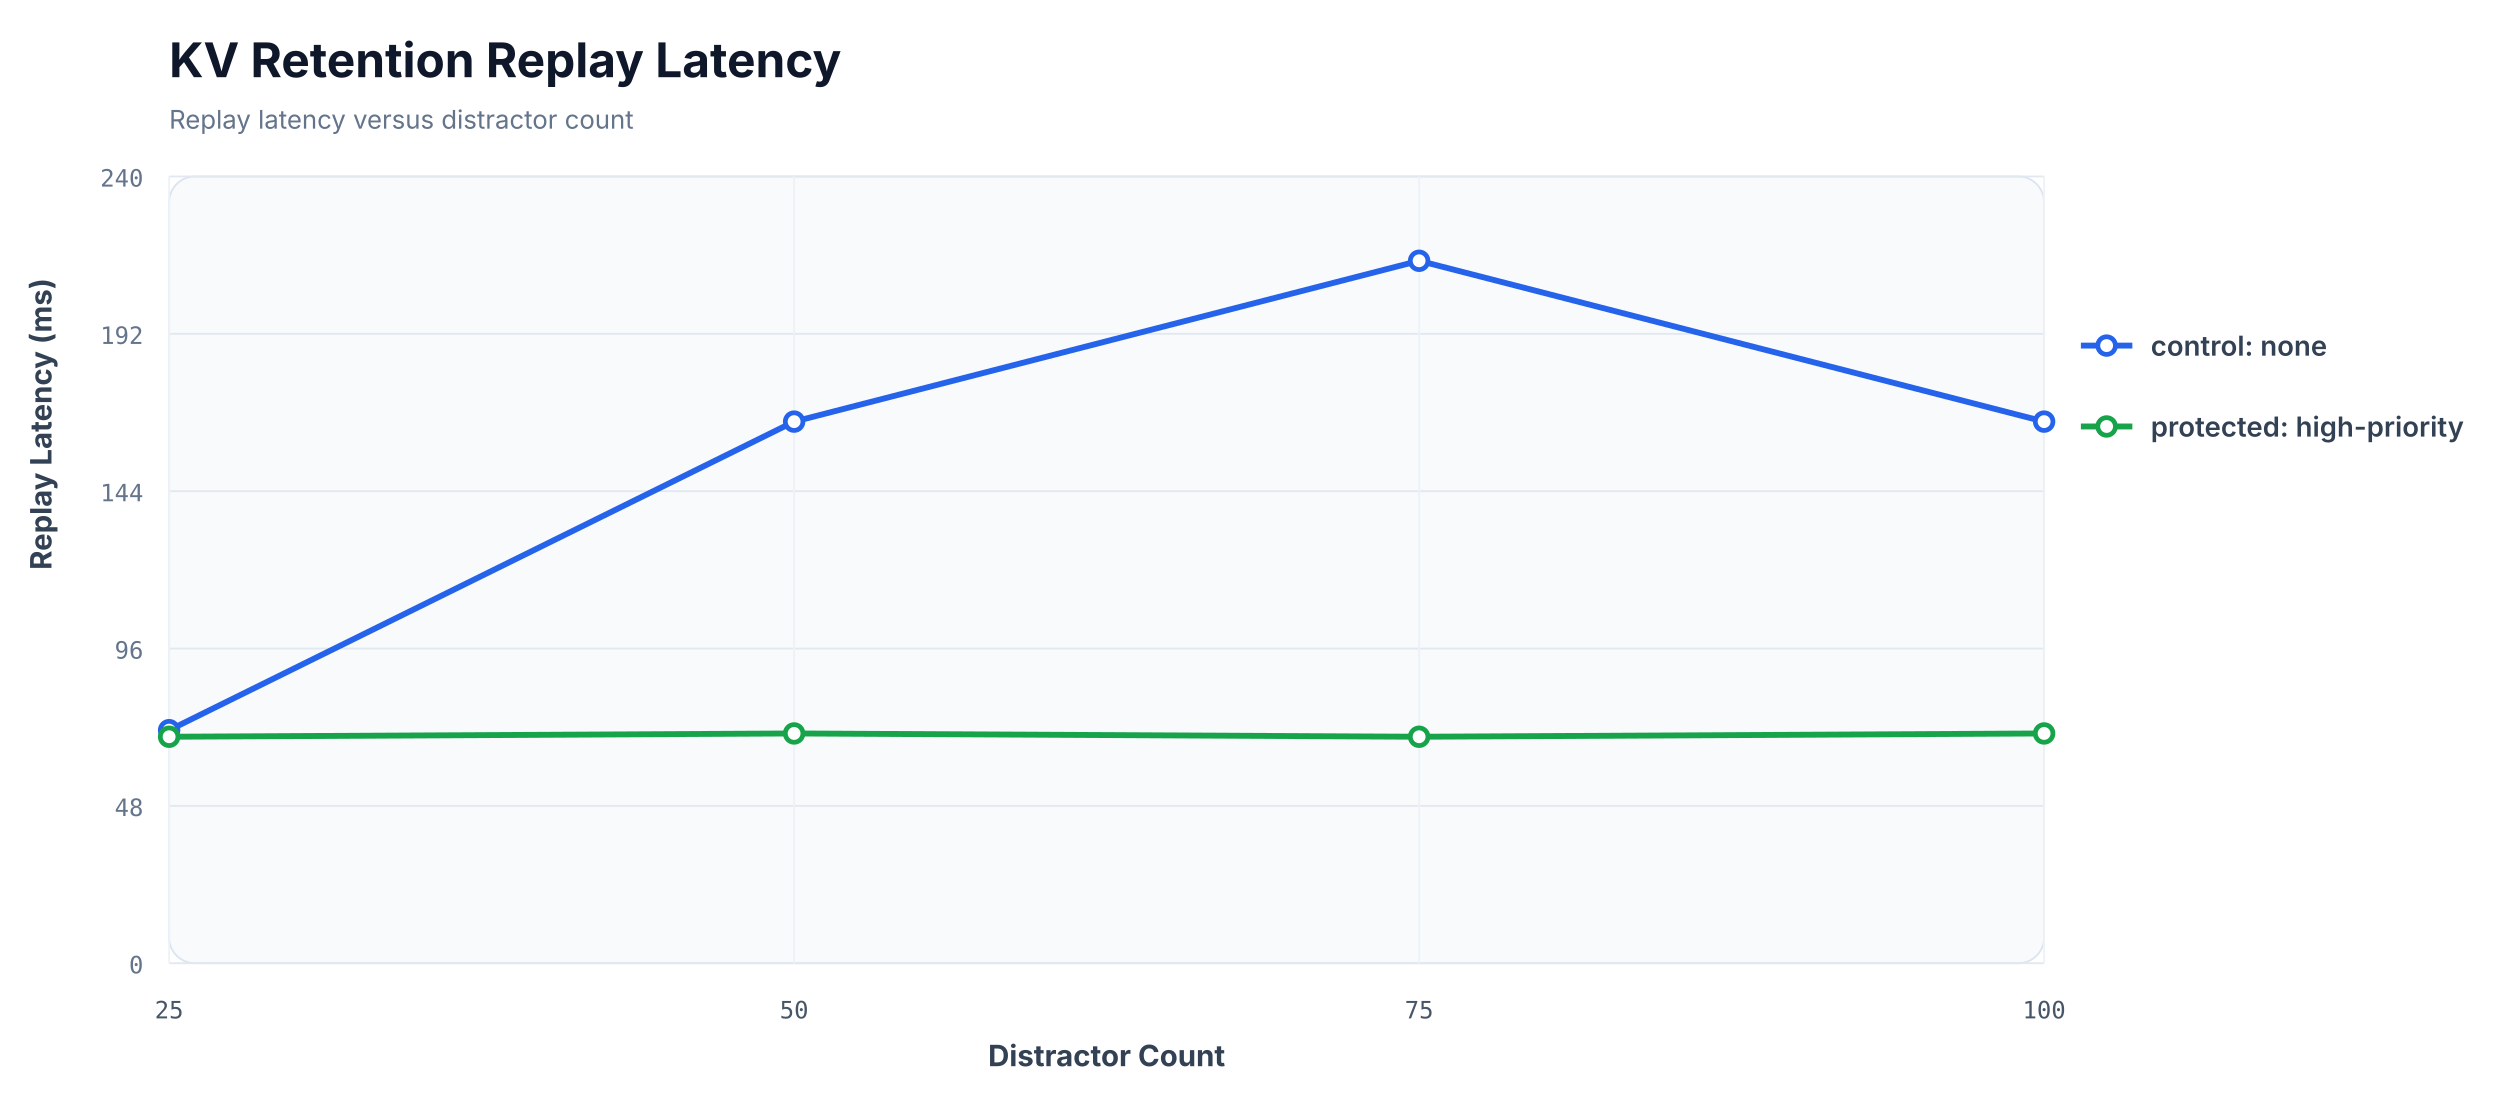
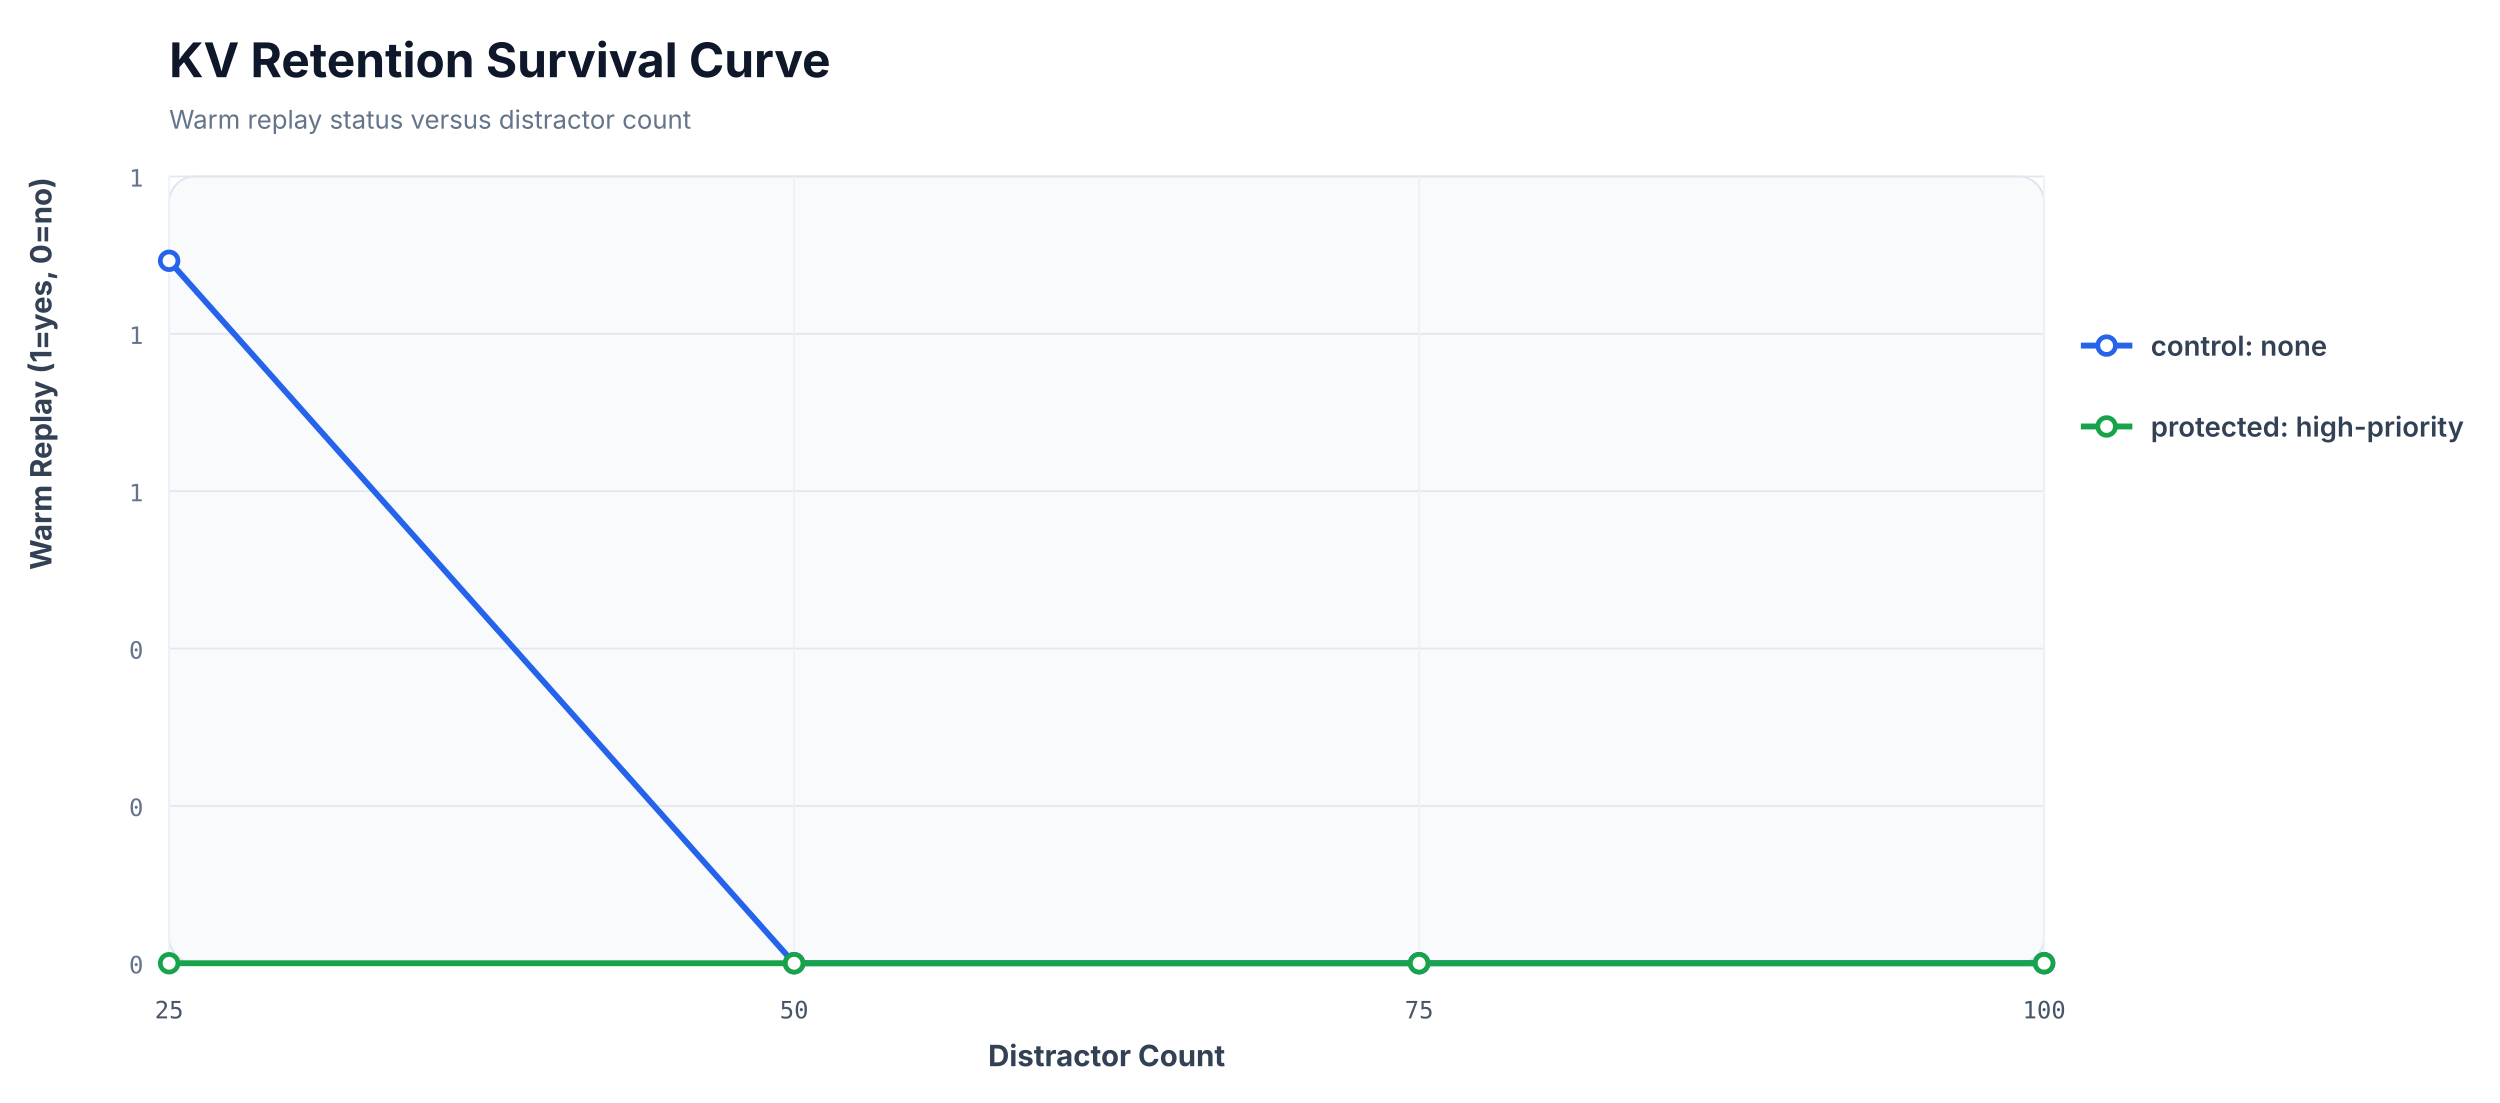
<svg xmlns="http://www.w3.org/2000/svg" width="1360" height="600" viewBox="0 0 1360 600">
  <rect width="100%" height="100%" fill="#ffffff" />
-   <text x="92" y="42" font-family="Inter, Arial, sans-serif" font-size="26" font-weight="700" fill="#0f172a">KV Retention Replay Latency</text>
-   <text x="92" y="70" font-family="Inter, Arial, sans-serif" font-size="14" fill="#64748b">Replay latency versus distractor count</text>
+   <text x="92" y="42" font-family="Inter, Arial, sans-serif" font-size="26" font-weight="700" fill="#0f172a">KV Retention Survival Curve</text>
+   <text x="92" y="70" font-family="Inter, Arial, sans-serif" font-size="14" fill="#64748b">Warm replay status versus distractor count</text>
  <rect x="92" y="96" width="1020" height="428" rx="14" fill="#f8fafc" stroke="#dbe4f0" />
  <line x1="92" y1="524.00" x2="1112" y2="524.00" stroke="#e2e8f0" stroke-width="1" />
  <text x="78" y="529.50" text-anchor="end" font-family="JetBrains Mono, monospace" font-size="13" fill="#64748b">0</text>
  <line x1="92" y1="438.40" x2="1112" y2="438.40" stroke="#e2e8f0" stroke-width="1" />
-   <text x="78" y="443.90" text-anchor="end" font-family="JetBrains Mono, monospace" font-size="13" fill="#64748b">48</text>
+   <text x="78" y="443.90" text-anchor="end" font-family="JetBrains Mono, monospace" font-size="13" fill="#64748b">0</text>
  <line x1="92" y1="352.80" x2="1112" y2="352.80" stroke="#e2e8f0" stroke-width="1" />
-   <text x="78" y="358.30" text-anchor="end" font-family="JetBrains Mono, monospace" font-size="13" fill="#64748b">96</text>
+   <text x="78" y="358.30" text-anchor="end" font-family="JetBrains Mono, monospace" font-size="13" fill="#64748b">0</text>
  <line x1="92" y1="267.20" x2="1112" y2="267.20" stroke="#e2e8f0" stroke-width="1" />
-   <text x="78" y="272.70" text-anchor="end" font-family="JetBrains Mono, monospace" font-size="13" fill="#64748b">144</text>
+   <text x="78" y="272.70" text-anchor="end" font-family="JetBrains Mono, monospace" font-size="13" fill="#64748b">1</text>
  <line x1="92" y1="181.60" x2="1112" y2="181.60" stroke="#e2e8f0" stroke-width="1" />
-   <text x="78" y="187.10" text-anchor="end" font-family="JetBrains Mono, monospace" font-size="13" fill="#64748b">192</text>
+   <text x="78" y="187.10" text-anchor="end" font-family="JetBrains Mono, monospace" font-size="13" fill="#64748b">1</text>
  <line x1="92" y1="96.00" x2="1112" y2="96.00" stroke="#e2e8f0" stroke-width="1" />
-   <text x="78" y="101.50" text-anchor="end" font-family="JetBrains Mono, monospace" font-size="13" fill="#64748b">240</text>
+   <text x="78" y="101.50" text-anchor="end" font-family="JetBrains Mono, monospace" font-size="13" fill="#64748b">1</text>
  <line x1="92.00" y1="96" x2="92.00" y2="524" stroke="#eef2f7" stroke-width="1" />
  <text x="92.00" y="554" text-anchor="middle" font-family="JetBrains Mono, monospace" font-size="13" fill="#475569">25</text>
  <line x1="432.00" y1="96" x2="432.00" y2="524" stroke="#eef2f7" stroke-width="1" />
  <text x="432.00" y="554" text-anchor="middle" font-family="JetBrains Mono, monospace" font-size="13" fill="#475569">50</text>
  <line x1="772.00" y1="96" x2="772.00" y2="524" stroke="#eef2f7" stroke-width="1" />
  <text x="772.00" y="554" text-anchor="middle" font-family="JetBrains Mono, monospace" font-size="13" fill="#475569">75</text>
  <line x1="1112.00" y1="96" x2="1112.00" y2="524" stroke="#eef2f7" stroke-width="1" />
  <text x="1112.00" y="554" text-anchor="middle" font-family="JetBrains Mono, monospace" font-size="13" fill="#475569">100</text>
-   <polyline fill="none" stroke="#2563eb" stroke-width="3.2" points="92.00,397.21 432.00,229.36 772.00,141.86 1112.00,229.36" />
-   <circle cx="92.00" cy="397.21" r="4.8" fill="#ffffff" stroke="#2563eb" stroke-width="2.6" />
-   <circle cx="432.00" cy="229.36" r="4.8" fill="#ffffff" stroke="#2563eb" stroke-width="2.6" />
-   <circle cx="772.00" cy="141.86" r="4.8" fill="#ffffff" stroke="#2563eb" stroke-width="2.6" />
-   <circle cx="1112.00" cy="229.36" r="4.8" fill="#ffffff" stroke="#2563eb" stroke-width="2.6" />
-   <polyline fill="none" stroke="#16a34a" stroke-width="3.2" points="92.00,400.79 432.00,399.00 772.00,400.79 1112.00,399.00" />
-   <circle cx="92.00" cy="400.79" r="4.8" fill="#ffffff" stroke="#16a34a" stroke-width="2.6" />
-   <circle cx="432.00" cy="399.00" r="4.8" fill="#ffffff" stroke="#16a34a" stroke-width="2.6" />
-   <circle cx="772.00" cy="400.79" r="4.8" fill="#ffffff" stroke="#16a34a" stroke-width="2.6" />
-   <circle cx="1112.00" cy="399.00" r="4.8" fill="#ffffff" stroke="#16a34a" stroke-width="2.6" />
-   <text x="28" y="310.00" transform="rotate(-90 28 310.00)" font-family="Inter, Arial, sans-serif" font-size="16" font-weight="700" fill="#334155">Replay Latency (ms)</text>
+   <polyline fill="none" stroke="#2563eb" stroke-width="3.2" points="92.00,141.86 432.00,524.00 772.00,524.00 1112.00,524.00" />
+   <circle cx="92.00" cy="141.86" r="4.8" fill="#ffffff" stroke="#2563eb" stroke-width="2.6" />
+   <circle cx="432.00" cy="524.00" r="4.8" fill="#ffffff" stroke="#2563eb" stroke-width="2.6" />
+   <circle cx="772.00" cy="524.00" r="4.8" fill="#ffffff" stroke="#2563eb" stroke-width="2.6" />
+   <circle cx="1112.00" cy="524.00" r="4.8" fill="#ffffff" stroke="#2563eb" stroke-width="2.6" />
+   <polyline fill="none" stroke="#16a34a" stroke-width="3.2" points="92.00,524.00 432.00,524.00 772.00,524.00 1112.00,524.00" />
+   <circle cx="92.00" cy="524.00" r="4.8" fill="#ffffff" stroke="#16a34a" stroke-width="2.6" />
+   <circle cx="432.00" cy="524.00" r="4.8" fill="#ffffff" stroke="#16a34a" stroke-width="2.6" />
+   <circle cx="772.00" cy="524.00" r="4.8" fill="#ffffff" stroke="#16a34a" stroke-width="2.6" />
+   <circle cx="1112.00" cy="524.00" r="4.8" fill="#ffffff" stroke="#16a34a" stroke-width="2.6" />
+   <text x="28" y="310.00" transform="rotate(-90 28 310.00)" font-family="Inter, Arial, sans-serif" font-size="16" font-weight="700" fill="#334155">Warm Replay (1=yes, 0=no)</text>
  <text x="602.00" y="580" text-anchor="middle" font-family="Inter, Arial, sans-serif" font-size="16" font-weight="700" fill="#334155">Distractor Count</text>
  <line x1="1132" y1="188" x2="1160" y2="188" stroke="#2563eb" stroke-width="3.2" />
  <circle cx="1146" cy="188" r="4.8" fill="#ffffff" stroke="#2563eb" stroke-width="2.6" />
  <text x="1170" y="193.5" font-family="Inter, Arial, sans-serif" font-size="15" font-weight="600" fill="#334155">control: none</text>
  <line x1="1132" y1="232" x2="1160" y2="232" stroke="#16a34a" stroke-width="3.2" />
  <circle cx="1146" cy="232" r="4.8" fill="#ffffff" stroke="#16a34a" stroke-width="2.6" />
  <text x="1170" y="237.5" font-family="Inter, Arial, sans-serif" font-size="15" font-weight="600" fill="#334155">protected: high-priority</text>
</svg>
